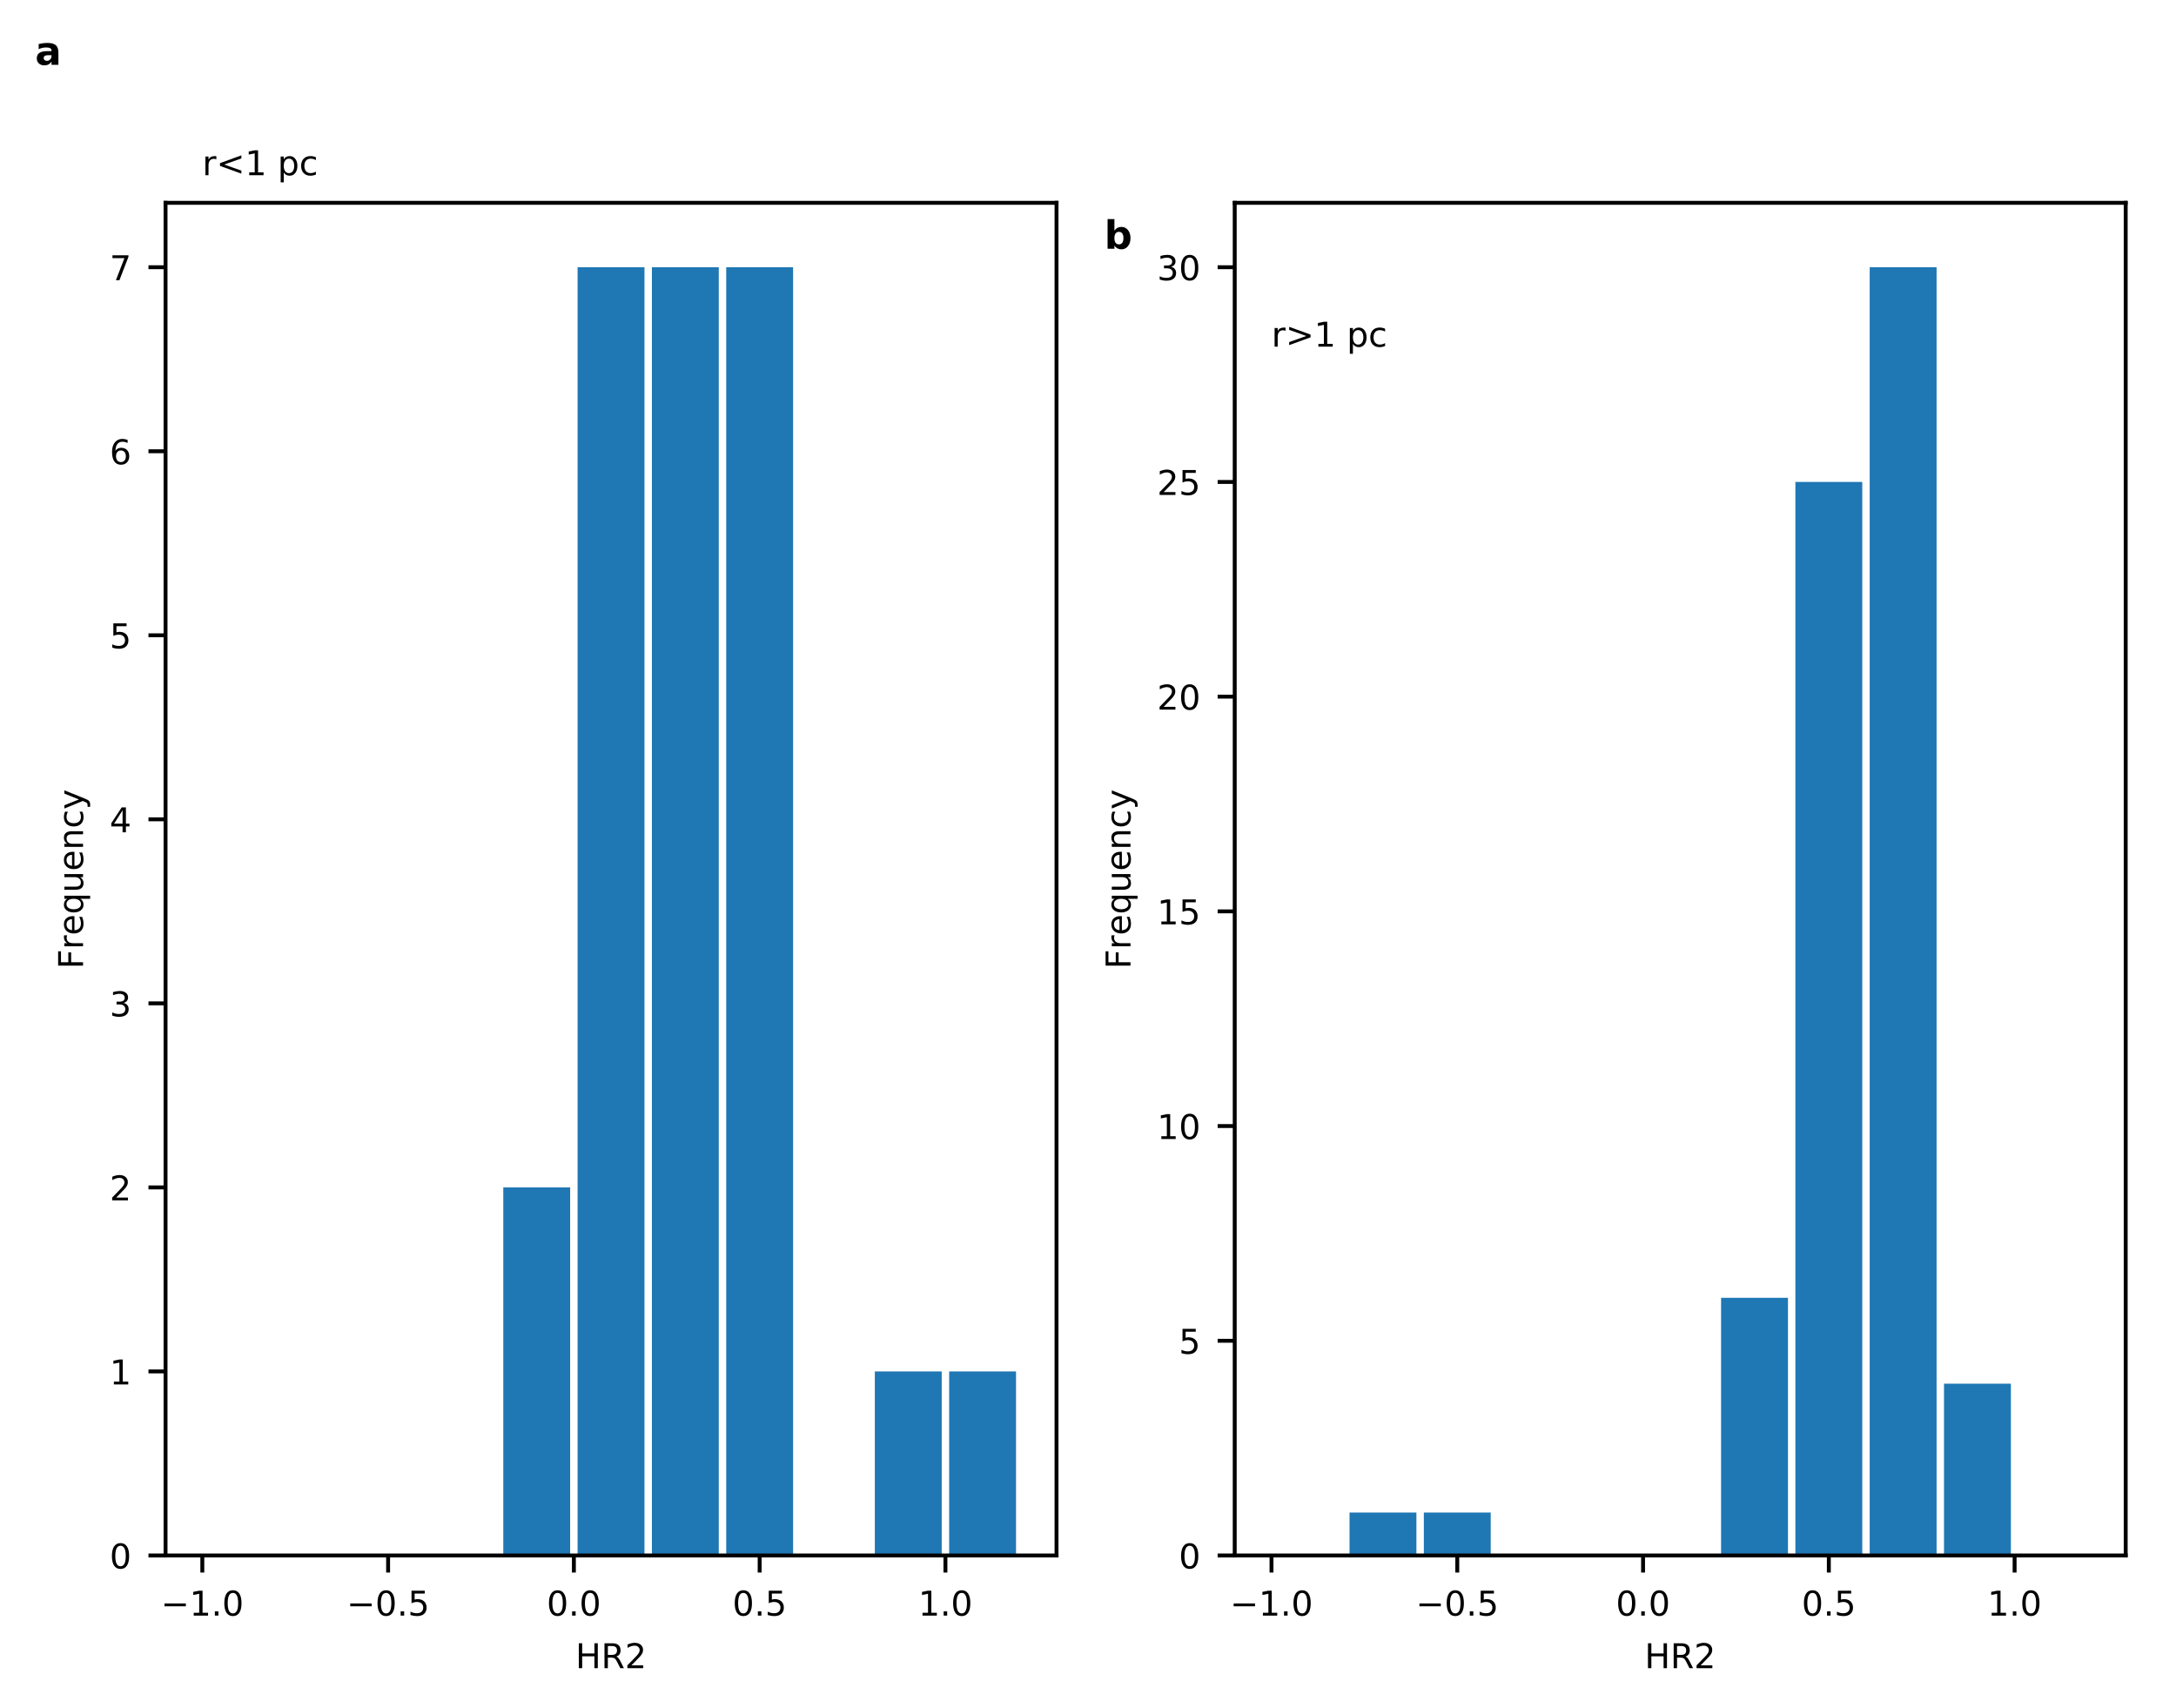
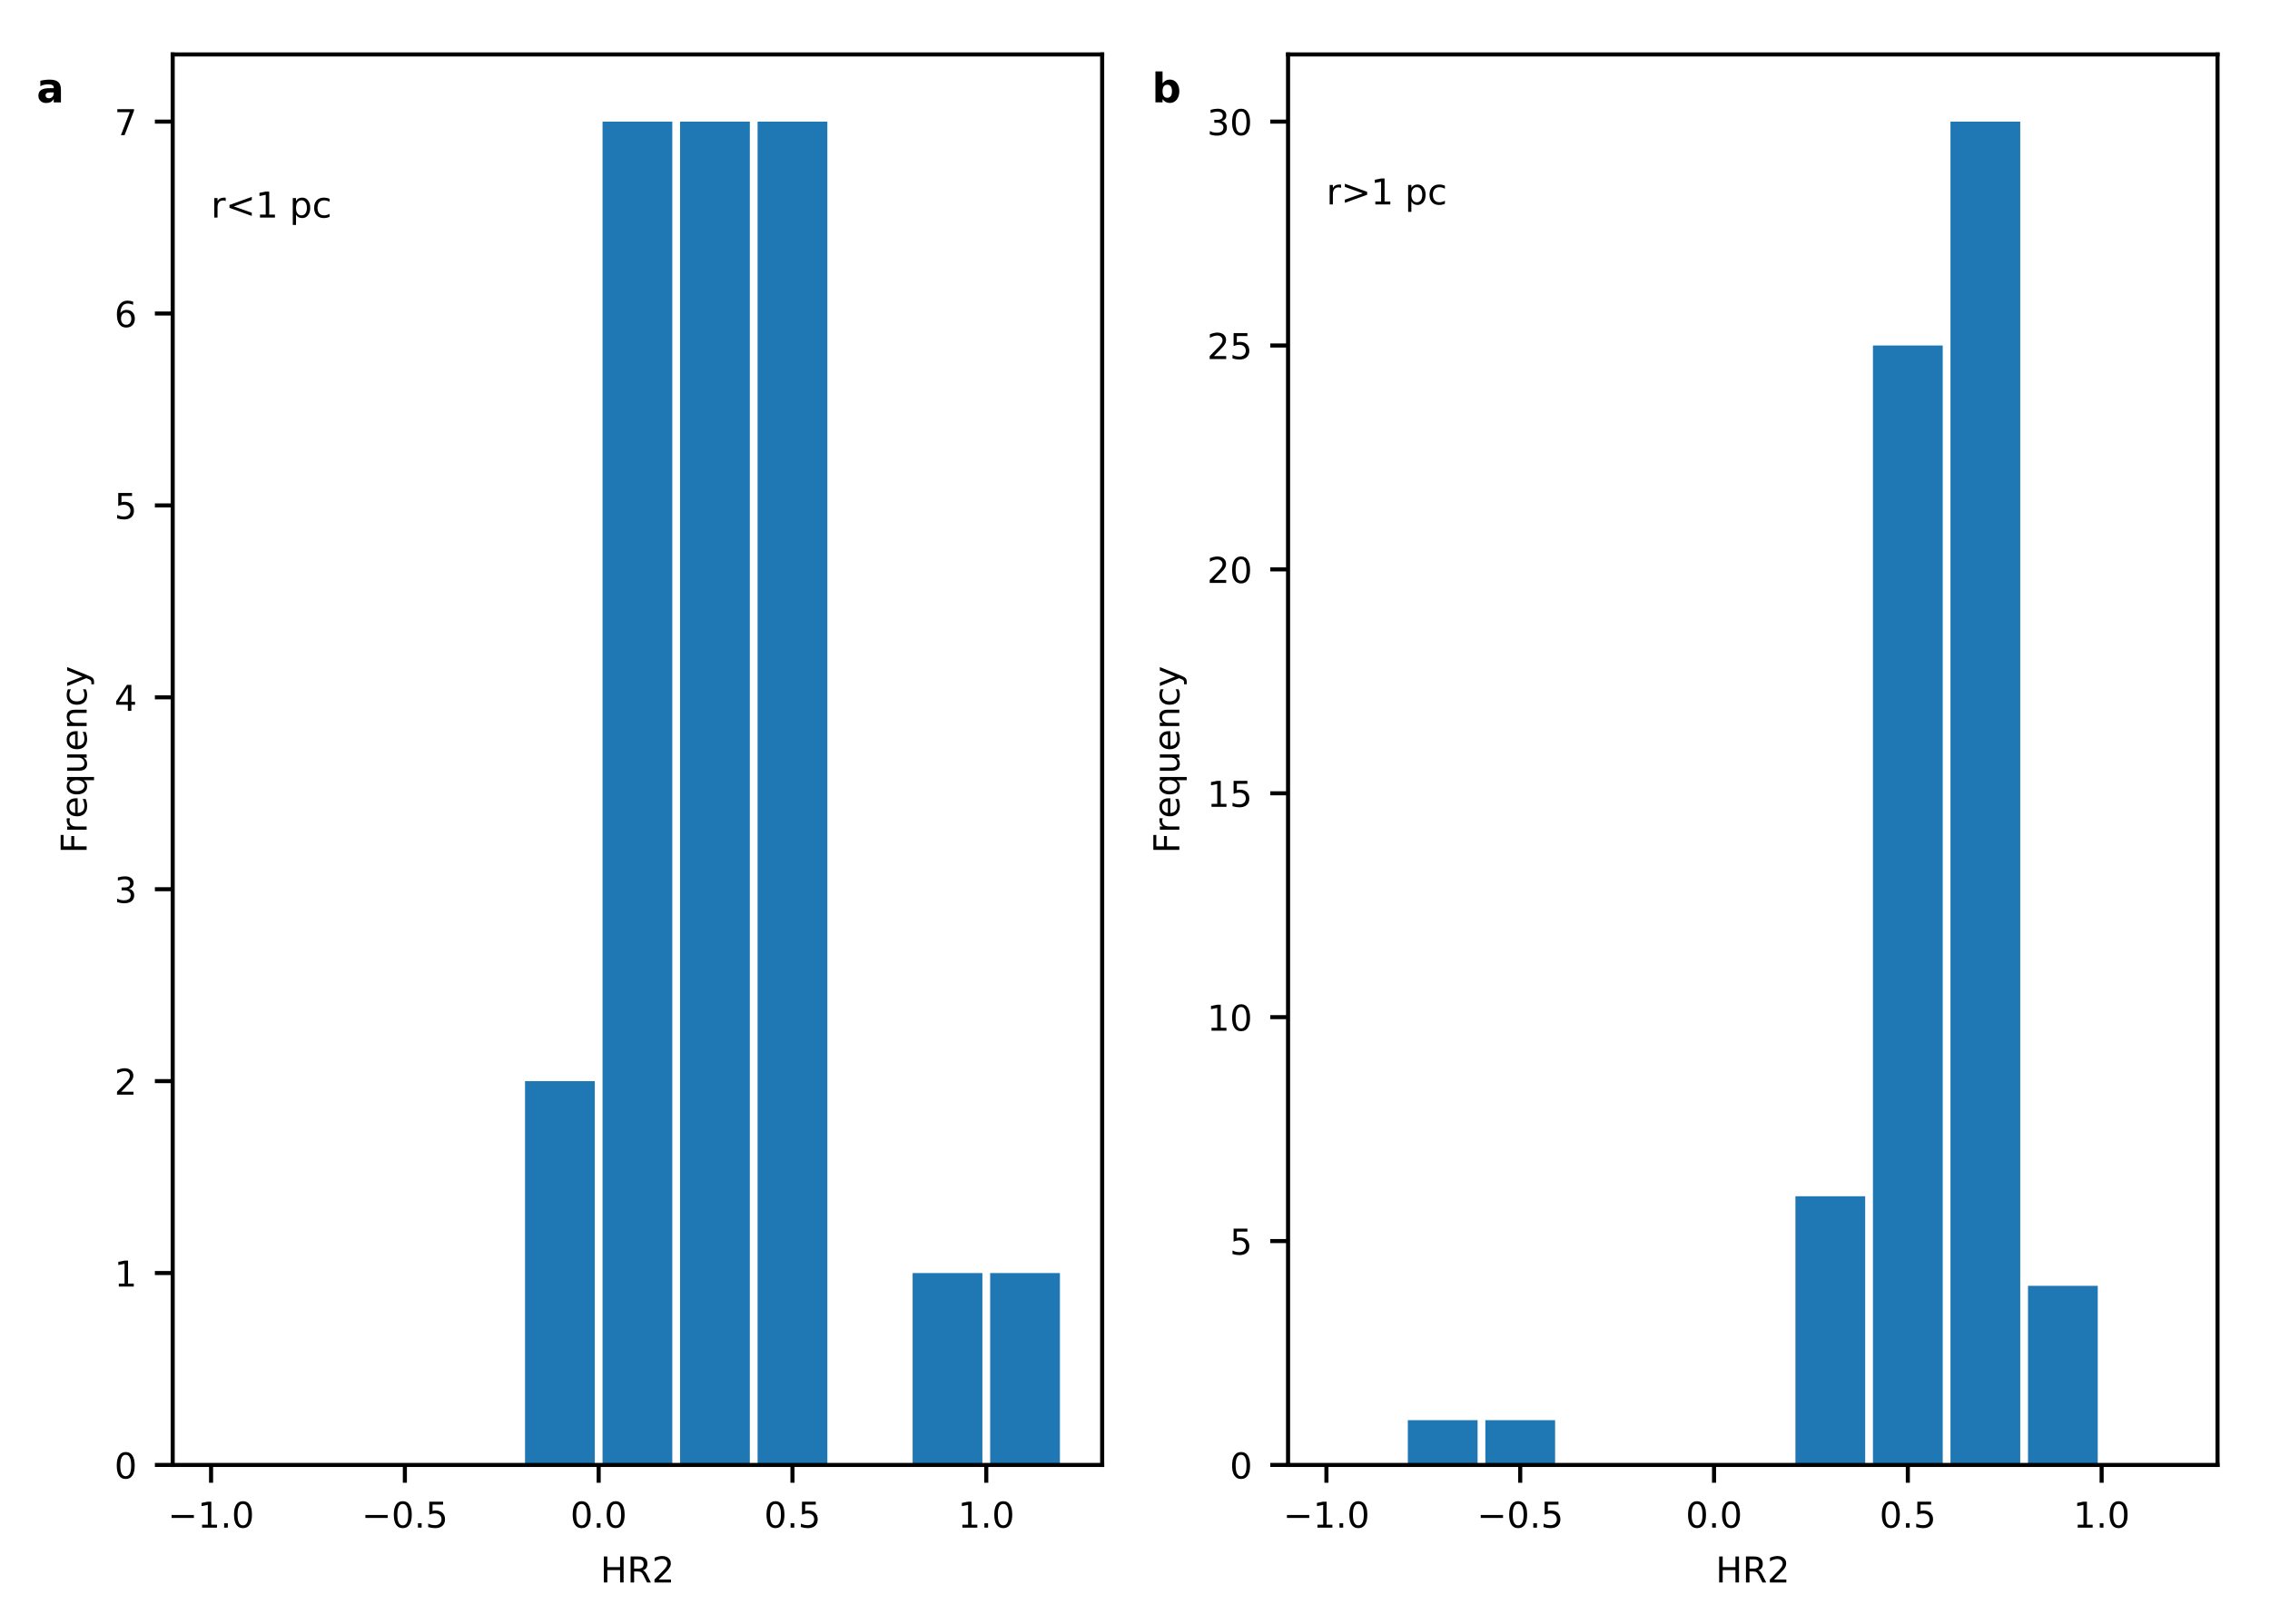
- <svg xmlns="http://www.w3.org/2000/svg" xmlns:xlink="http://www.w3.org/1999/xlink" height="350pt" version="1.1" viewBox="0 0 446 350" width="446pt">
+ <svg xmlns="http://www.w3.org/2000/svg" xmlns:xlink="http://www.w3.org/1999/xlink" height="319pt" version="1.1" viewBox="0 0 446 319" width="446pt">
  <defs>
    <style type="text/css">
*{stroke-linecap:butt;stroke-linejoin:round;}
  </style>
  </defs>
  <g id="figure_1">
    <g id="patch_1">
-       <path d="M 0 350.514  L 446.39 350.514  L 446.39 0  L 0 0  z " style="fill:#ffffff;" />
+       <path d="M 0 319.649  L 446.39 319.649  L 446.39 0  L 0 0  z " style="fill:#ffffff;" />
    </g>
    <g id="axes_1">
      <g id="patch_2">
-         <path d="M 33.93 318.764  L 216.548 318.764  L 216.548 41.564  L 33.93 41.564  z " style="fill:#ffffff;" />
+         <path d="M 33.93 287.9  L 216.548 287.9  L 216.548 10.7  L 33.93 10.7  z " style="fill:#ffffff;" />
      </g>
      <g id="patch_3">
-         <path clip-path="url(#pb92f9de3ab)" d="M 42.231 318.764  L 55.939 318.764  L 55.939 318.764  L 42.231 318.764  z " style="fill:#1f77b4;" />
+         <path clip-path="url(#p6d0f1fc6c1)" d="M 42.231 287.9  L 55.939 287.9  L 55.939 287.9  L 42.231 287.9  z " style="fill:#1f77b4;" />
      </g>
      <g id="patch_4">
-         <path clip-path="url(#pb92f9de3ab)" d="M 57.462 318.764  L 71.17 318.764  L 71.17 318.764  L 57.462 318.764  z " style="fill:#1f77b4;" />
+         <path clip-path="url(#p6d0f1fc6c1)" d="M 57.462 287.9  L 71.17 287.9  L 71.17 287.9  L 57.462 287.9  z " style="fill:#1f77b4;" />
      </g>
      <g id="patch_5">
-         <path clip-path="url(#pb92f9de3ab)" d="M 72.693 318.764  L 86.401 318.764  L 86.401 318.764  L 72.693 318.764  z " style="fill:#1f77b4;" />
+         <path clip-path="url(#p6d0f1fc6c1)" d="M 72.693 287.9  L 86.401 287.9  L 86.401 287.9  L 72.693 287.9  z " style="fill:#1f77b4;" />
      </g>
      <g id="patch_6">
-         <path clip-path="url(#pb92f9de3ab)" d="M 87.924 318.764  L 101.631 318.764  L 101.631 318.764  L 87.924 318.764  z " style="fill:#1f77b4;" />
+         <path clip-path="url(#p6d0f1fc6c1)" d="M 87.924 287.9  L 101.631 287.9  L 101.631 287.9  L 87.924 287.9  z " style="fill:#1f77b4;" />
      </g>
      <g id="patch_7">
-         <path clip-path="url(#pb92f9de3ab)" d="M 103.155 318.764  L 116.862 318.764  L 116.862 243.336  L 103.155 243.336  z " style="fill:#1f77b4;" />
+         <path clip-path="url(#p6d0f1fc6c1)" d="M 103.155 287.9  L 116.862 287.9  L 116.862 212.471  L 103.155 212.471  z " style="fill:#1f77b4;" />
      </g>
      <g id="patch_8">
-         <path clip-path="url(#pb92f9de3ab)" d="M 118.385 318.764  L 132.093 318.764  L 132.093 54.764  L 118.385 54.764  z " style="fill:#1f77b4;" />
+         <path clip-path="url(#p6d0f1fc6c1)" d="M 118.385 287.9  L 132.093 287.9  L 132.093 23.9  L 118.385 23.9  z " style="fill:#1f77b4;" />
      </g>
      <g id="patch_9">
-         <path clip-path="url(#pb92f9de3ab)" d="M 133.616 318.764  L 147.324 318.764  L 147.324 54.764  L 133.616 54.764  z " style="fill:#1f77b4;" />
+         <path clip-path="url(#p6d0f1fc6c1)" d="M 133.616 287.9  L 147.324 287.9  L 147.324 23.9  L 133.616 23.9  z " style="fill:#1f77b4;" />
      </g>
      <g id="patch_10">
-         <path clip-path="url(#pb92f9de3ab)" d="M 148.847 318.764  L 162.555 318.764  L 162.555 54.764  L 148.847 54.764  z " style="fill:#1f77b4;" />
+         <path clip-path="url(#p6d0f1fc6c1)" d="M 148.847 287.9  L 162.555 287.9  L 162.555 23.9  L 148.847 23.9  z " style="fill:#1f77b4;" />
      </g>
      <g id="patch_11">
-         <path clip-path="url(#pb92f9de3ab)" d="M 164.078 318.764  L 177.786 318.764  L 177.786 318.764  L 164.078 318.764  z " style="fill:#1f77b4;" />
+         <path clip-path="url(#p6d0f1fc6c1)" d="M 164.078 287.9  L 177.786 287.9  L 177.786 287.9  L 164.078 287.9  z " style="fill:#1f77b4;" />
      </g>
      <g id="patch_12">
-         <path clip-path="url(#pb92f9de3ab)" d="M 179.309 318.764  L 193.017 318.764  L 193.017 281.05  L 179.309 281.05  z " style="fill:#1f77b4;" />
+         <path clip-path="url(#p6d0f1fc6c1)" d="M 179.309 287.9  L 193.017 287.9  L 193.017 250.186  L 179.309 250.186  z " style="fill:#1f77b4;" />
      </g>
      <g id="patch_13">
-         <path clip-path="url(#pb92f9de3ab)" d="M 194.54 318.764  L 208.248 318.764  L 208.248 281.05  L 194.54 281.05  z " style="fill:#1f77b4;" />
+         <path clip-path="url(#p6d0f1fc6c1)" d="M 194.54 287.9  L 208.248 287.9  L 208.248 250.186  L 194.54 250.186  z " style="fill:#1f77b4;" />
      </g>
      <g id="matplotlib.axis_1">
        <g id="xtick_1">
          <g id="line2d_1">
            <defs>
-               <path d="M 0 0  L 0 3.5  " id="ma95272de6a" style="stroke:#000000;stroke-width:0.8;" />
-             </defs>
-             <g>
-               <use style="stroke:#000000;stroke-width:0.8;" x="41.469" xlink:href="#ma95272de6a" y="318.764" />
+               <path d="M 0 0  L 0 3.5  " id="m80b5b27741" style="stroke:#000000;stroke-width:0.8;" />
+             </defs>
+             <g>
+               <use style="stroke:#000000;stroke-width:0.8;" x="41.469" xlink:href="#m80b5b27741" y="287.9" />
            </g>
          </g>
          <g id="text_1">
            <defs>
              <path d="M 10.594 35.5  L 73.188 35.5  L 73.188 27.203  L 10.594 27.203  z " id="DejaVuSans-2212" />
              <path d="M 12.406 8.297  L 28.516 8.297  L 28.516 63.922  L 10.984 60.406  L 10.984 69.391  L 28.422 72.906  L 38.281 72.906  L 38.281 8.297  L 54.391 8.297  L 54.391 0  L 12.406 0  z " id="DejaVuSans-31" />
              <path d="M 10.688 12.406  L 21 12.406  L 21 0  L 10.688 0  z " id="DejaVuSans-2e" />
              <path d="M 31.781 66.406  Q 24.172 66.406 20.328 58.906  Q 16.5 51.422 16.5 36.375  Q 16.5 21.391 20.328 13.891  Q 24.172 6.391 31.781 6.391  Q 39.453 6.391 43.281 13.891  Q 47.125 21.391 47.125 36.375  Q 47.125 51.422 43.281 58.906  Q 39.453 66.406 31.781 66.406  z M 31.781 74.219  Q 44.047 74.219 50.516 64.516  Q 56.984 54.828 56.984 36.375  Q 56.984 17.969 50.516 8.266  Q 44.047 -1.422 31.781 -1.422  Q 19.531 -1.422 13.062 8.266  Q 6.594 17.969 6.594 36.375  Q 6.594 54.828 13.062 64.516  Q 19.531 74.219 31.781 74.219  z " id="DejaVuSans-30" />
            </defs>
-             <g transform="translate(32.97048 331.0834)scale(0.07 -0.07)">
+             <g transform="translate(32.97048 300.2189)scale(0.07 -0.07)">
              <use xlink:href="#DejaVuSans-2212" />
              <use x="83.789" xlink:href="#DejaVuSans-31" />
              <use x="147.412" xlink:href="#DejaVuSans-2e" />
              <use x="179.199" xlink:href="#DejaVuSans-30" />
            </g>
          </g>
        </g>
        <g id="xtick_2">
          <g id="line2d_2">
            <g>
-               <use style="stroke:#000000;stroke-width:0.8;" x="79.547" xlink:href="#ma95272de6a" y="318.764" />
+               <use style="stroke:#000000;stroke-width:0.8;" x="79.547" xlink:href="#m80b5b27741" y="287.9" />
            </g>
          </g>
          <g id="text_2">
            <defs>
              <path d="M 10.797 72.906  L 49.516 72.906  L 49.516 64.594  L 19.828 64.594  L 19.828 46.734  Q 21.969 47.469 24.109 47.828  Q 26.266 48.188 28.422 48.188  Q 40.625 48.188 47.75 41.5  Q 54.891 34.812 54.891 23.391  Q 54.891 11.625 47.562 5.094  Q 40.234 -1.422 26.906 -1.422  Q 22.312 -1.422 17.547 -0.641  Q 12.797 0.141 7.719 1.703  L 7.719 11.625  Q 12.109 9.234 16.797 8.062  Q 21.484 6.891 26.703 6.891  Q 35.156 6.891 40.078 11.328  Q 45.016 15.766 45.016 23.391  Q 45.016 31 40.078 35.438  Q 35.156 39.891 26.703 39.891  Q 22.75 39.891 18.812 39.016  Q 14.891 38.141 10.797 36.281  z " id="DejaVuSans-35" />
            </defs>
-             <g transform="translate(71.04767 331.0834)scale(0.07 -0.07)">
+             <g transform="translate(71.04767 300.2189)scale(0.07 -0.07)">
              <use xlink:href="#DejaVuSans-2212" />
              <use x="83.789" xlink:href="#DejaVuSans-30" />
              <use x="147.412" xlink:href="#DejaVuSans-2e" />
              <use x="179.199" xlink:href="#DejaVuSans-35" />
            </g>
          </g>
        </g>
        <g id="xtick_3">
          <g id="line2d_3">
            <g>
-               <use style="stroke:#000000;stroke-width:0.8;" x="117.624" xlink:href="#ma95272de6a" y="318.764" />
+               <use style="stroke:#000000;stroke-width:0.8;" x="117.624" xlink:href="#m80b5b27741" y="287.9" />
            </g>
          </g>
          <g id="text_3">
-             <g transform="translate(112.0577 331.0834)scale(0.07 -0.07)">
+             <g transform="translate(112.0577 300.2189)scale(0.07 -0.07)">
              <use xlink:href="#DejaVuSans-30" />
              <use x="63.623" xlink:href="#DejaVuSans-2e" />
              <use x="95.41" xlink:href="#DejaVuSans-30" />
            </g>
          </g>
        </g>
        <g id="xtick_4">
          <g id="line2d_4">
            <g>
-               <use style="stroke:#000000;stroke-width:0.8;" x="155.701" xlink:href="#ma95272de6a" y="318.764" />
+               <use style="stroke:#000000;stroke-width:0.8;" x="155.701" xlink:href="#m80b5b27741" y="287.9" />
            </g>
          </g>
          <g id="text_4">
-             <g transform="translate(150.1349 331.0834)scale(0.07 -0.07)">
+             <g transform="translate(150.1349 300.2189)scale(0.07 -0.07)">
              <use xlink:href="#DejaVuSans-30" />
              <use x="63.623" xlink:href="#DejaVuSans-2e" />
              <use x="95.41" xlink:href="#DejaVuSans-35" />
            </g>
          </g>
        </g>
        <g id="xtick_5">
          <g id="line2d_5">
            <g>
-               <use style="stroke:#000000;stroke-width:0.8;" x="193.778" xlink:href="#ma95272de6a" y="318.764" />
+               <use style="stroke:#000000;stroke-width:0.8;" x="193.778" xlink:href="#m80b5b27741" y="287.9" />
            </g>
          </g>
          <g id="text_5">
-             <g transform="translate(188.2121 331.0834)scale(0.07 -0.07)">
+             <g transform="translate(188.2121 300.2189)scale(0.07 -0.07)">
              <use xlink:href="#DejaVuSans-31" />
              <use x="63.623" xlink:href="#DejaVuSans-2e" />
              <use x="95.41" xlink:href="#DejaVuSans-30" />
            </g>
          </g>
        </g>
        <g id="text_6">
          <defs>
            <path d="M 9.812 72.906  L 19.672 72.906  L 19.672 43.016  L 55.516 43.016  L 55.516 72.906  L 65.375 72.906  L 65.375 0  L 55.516 0  L 55.516 34.719  L 19.672 34.719  L 19.672 0  L 9.812 0  z " id="DejaVuSans-48" />
            <path d="M 44.391 34.188  Q 47.562 33.109 50.562 29.594  Q 53.562 26.078 56.594 19.922  L 66.609 0  L 56 0  L 46.688 18.703  Q 43.062 26.031 39.672 28.422  Q 36.281 30.812 30.422 30.812  L 19.672 30.812  L 19.672 0  L 9.812 0  L 9.812 72.906  L 32.078 72.906  Q 44.578 72.906 50.734 67.672  Q 56.891 62.453 56.891 51.906  Q 56.891 45.016 53.688 40.469  Q 50.484 35.938 44.391 34.188  z M 19.672 64.797  L 19.672 38.922  L 32.078 38.922  Q 39.203 38.922 42.844 42.219  Q 46.484 45.516 46.484 51.906  Q 46.484 58.297 42.844 61.547  Q 39.203 64.797 32.078 64.797  z " id="DejaVuSans-52" />
            <path d="M 19.188 8.297  L 53.609 8.297  L 53.609 0  L 7.328 0  L 7.328 8.297  Q 12.938 14.109 22.625 23.891  Q 32.328 33.688 34.812 36.531  Q 39.547 41.844 41.422 45.531  Q 43.312 49.219 43.312 52.781  Q 43.312 58.594 39.234 62.25  Q 35.156 65.922 28.609 65.922  Q 23.969 65.922 18.812 64.312  Q 13.672 62.703 7.812 59.422  L 7.812 69.391  Q 13.766 71.781 18.938 73  Q 24.125 74.219 28.422 74.219  Q 39.75 74.219 46.484 68.547  Q 53.219 62.891 53.219 53.422  Q 53.219 48.922 51.531 44.891  Q 49.859 40.875 45.406 35.406  Q 44.188 33.984 37.641 27.219  Q 31.109 20.453 19.188 8.297  z " id="DejaVuSans-32" />
          </defs>
-           <g transform="translate(117.9483 341.8581)scale(0.07 -0.07)">
+           <g transform="translate(117.9483 310.9936)scale(0.07 -0.07)">
            <use xlink:href="#DejaVuSans-48" />
            <use x="75.195" xlink:href="#DejaVuSans-52" />
            <use x="144.678" xlink:href="#DejaVuSans-32" />
          </g>
        </g>
      </g>
      <g id="matplotlib.axis_2">
        <g id="ytick_1">
          <g id="line2d_6">
            <defs>
-               <path d="M 0 0  L -3.5 0  " id="m5995212779" style="stroke:#000000;stroke-width:0.8;" />
-             </defs>
-             <g>
-               <use style="stroke:#000000;stroke-width:0.8;" x="33.93" xlink:href="#m5995212779" y="318.764" />
+               <path d="M 0 0  L -3.5 0  " id="m84ebfdfe96" style="stroke:#000000;stroke-width:0.8;" />
+             </defs>
+             <g>
+               <use style="stroke:#000000;stroke-width:0.8;" x="33.93" xlink:href="#m84ebfdfe96" y="287.9" />
            </g>
          </g>
          <g id="text_7">
-             <g transform="translate(22.47643 321.4239)scale(0.07 -0.07)">
+             <g transform="translate(22.47643 290.5595)scale(0.07 -0.07)">
              <use xlink:href="#DejaVuSans-30" />
            </g>
          </g>
        </g>
        <g id="ytick_2">
          <g id="line2d_7">
            <g>
-               <use style="stroke:#000000;stroke-width:0.8;" x="33.93" xlink:href="#m5995212779" y="281.05" />
+               <use style="stroke:#000000;stroke-width:0.8;" x="33.93" xlink:href="#m84ebfdfe96" y="250.186" />
            </g>
          </g>
          <g id="text_8">
-             <g transform="translate(22.47643 283.7096)scale(0.07 -0.07)">
+             <g transform="translate(22.47643 252.8452)scale(0.07 -0.07)">
              <use xlink:href="#DejaVuSans-31" />
            </g>
          </g>
        </g>
        <g id="ytick_3">
          <g id="line2d_8">
            <g>
-               <use style="stroke:#000000;stroke-width:0.8;" x="33.93" xlink:href="#m5995212779" y="243.336" />
+               <use style="stroke:#000000;stroke-width:0.8;" x="33.93" xlink:href="#m84ebfdfe96" y="212.471" />
            </g>
          </g>
          <g id="text_9">
-             <g transform="translate(22.47643 245.9953)scale(0.07 -0.07)">
+             <g transform="translate(22.47643 215.1309)scale(0.07 -0.07)">
              <use xlink:href="#DejaVuSans-32" />
            </g>
          </g>
        </g>
        <g id="ytick_4">
          <g id="line2d_9">
            <g>
-               <use style="stroke:#000000;stroke-width:0.8;" x="33.93" xlink:href="#m5995212779" y="205.622" />
+               <use style="stroke:#000000;stroke-width:0.8;" x="33.93" xlink:href="#m84ebfdfe96" y="174.757" />
            </g>
          </g>
          <g id="text_10">
            <defs>
              <path d="M 40.578 39.312  Q 47.656 37.797 51.625 33  Q 55.609 28.219 55.609 21.188  Q 55.609 10.406 48.188 4.484  Q 40.766 -1.422 27.094 -1.422  Q 22.516 -1.422 17.656 -0.516  Q 12.797 0.391 7.625 2.203  L 7.625 11.719  Q 11.719 9.328 16.594 8.109  Q 21.484 6.891 26.812 6.891  Q 36.078 6.891 40.938 10.547  Q 45.797 14.203 45.797 21.188  Q 45.797 27.641 41.281 31.266  Q 36.766 34.906 28.719 34.906  L 20.219 34.906  L 20.219 43.016  L 29.109 43.016  Q 36.375 43.016 40.234 45.922  Q 44.094 48.828 44.094 54.297  Q 44.094 59.906 40.109 62.906  Q 36.141 65.922 28.719 65.922  Q 24.656 65.922 20.016 65.031  Q 15.375 64.156 9.812 62.312  L 9.812 71.094  Q 15.438 72.656 20.344 73.438  Q 25.25 74.219 29.594 74.219  Q 40.828 74.219 47.359 69.109  Q 53.906 64.016 53.906 55.328  Q 53.906 49.266 50.438 45.094  Q 46.969 40.922 40.578 39.312  z " id="DejaVuSans-33" />
            </defs>
-             <g transform="translate(22.47643 208.2811)scale(0.07 -0.07)">
+             <g transform="translate(22.47643 177.4166)scale(0.07 -0.07)">
              <use xlink:href="#DejaVuSans-33" />
            </g>
          </g>
        </g>
        <g id="ytick_5">
          <g id="line2d_10">
            <g>
-               <use style="stroke:#000000;stroke-width:0.8;" x="33.93" xlink:href="#m5995212779" y="167.907" />
+               <use style="stroke:#000000;stroke-width:0.8;" x="33.93" xlink:href="#m84ebfdfe96" y="137.043" />
            </g>
          </g>
          <g id="text_11">
            <defs>
              <path d="M 37.797 64.312  L 12.891 25.391  L 37.797 25.391  z M 35.203 72.906  L 47.609 72.906  L 47.609 25.391  L 58.016 25.391  L 58.016 17.188  L 47.609 17.188  L 47.609 0  L 37.797 0  L 37.797 17.188  L 4.891 17.188  L 4.891 26.703  z " id="DejaVuSans-34" />
            </defs>
-             <g transform="translate(22.47643 170.5668)scale(0.07 -0.07)">
+             <g transform="translate(22.47643 139.7023)scale(0.07 -0.07)">
              <use xlink:href="#DejaVuSans-34" />
            </g>
          </g>
        </g>
        <g id="ytick_6">
          <g id="line2d_11">
            <g>
-               <use style="stroke:#000000;stroke-width:0.8;" x="33.93" xlink:href="#m5995212779" y="130.193" />
+               <use style="stroke:#000000;stroke-width:0.8;" x="33.93" xlink:href="#m84ebfdfe96" y="99.329" />
            </g>
          </g>
          <g id="text_12">
-             <g transform="translate(22.47643 132.8525)scale(0.07 -0.07)">
+             <g transform="translate(22.47643 101.988)scale(0.07 -0.07)">
              <use xlink:href="#DejaVuSans-35" />
            </g>
          </g>
        </g>
        <g id="ytick_7">
          <g id="line2d_12">
            <g>
-               <use style="stroke:#000000;stroke-width:0.8;" x="33.93" xlink:href="#m5995212779" y="92.479" />
+               <use style="stroke:#000000;stroke-width:0.8;" x="33.93" xlink:href="#m84ebfdfe96" y="61.614" />
            </g>
          </g>
          <g id="text_13">
            <defs>
              <path d="M 33.016 40.375  Q 26.375 40.375 22.484 35.828  Q 18.609 31.297 18.609 23.391  Q 18.609 15.531 22.484 10.953  Q 26.375 6.391 33.016 6.391  Q 39.656 6.391 43.531 10.953  Q 47.406 15.531 47.406 23.391  Q 47.406 31.297 43.531 35.828  Q 39.656 40.375 33.016 40.375  z M 52.594 71.297  L 52.594 62.312  Q 48.875 64.062 45.094 64.984  Q 41.312 65.922 37.594 65.922  Q 27.828 65.922 22.672 59.328  Q 17.531 52.734 16.797 39.406  Q 19.672 43.656 24.016 45.922  Q 28.375 48.188 33.594 48.188  Q 44.578 48.188 50.953 41.516  Q 57.328 34.859 57.328 23.391  Q 57.328 12.156 50.688 5.359  Q 44.047 -1.422 33.016 -1.422  Q 20.359 -1.422 13.672 8.266  Q 6.984 17.969 6.984 36.375  Q 6.984 53.656 15.188 63.938  Q 23.391 74.219 37.203 74.219  Q 40.922 74.219 44.703 73.484  Q 48.484 72.75 52.594 71.297  z " id="DejaVuSans-36" />
            </defs>
-             <g transform="translate(22.47643 95.1382)scale(0.07 -0.07)">
+             <g transform="translate(22.47643 64.27374)scale(0.07 -0.07)">
              <use xlink:href="#DejaVuSans-36" />
            </g>
          </g>
        </g>
        <g id="ytick_8">
          <g id="line2d_13">
            <g>
-               <use style="stroke:#000000;stroke-width:0.8;" x="33.93" xlink:href="#m5995212779" y="54.764" />
+               <use style="stroke:#000000;stroke-width:0.8;" x="33.93" xlink:href="#m84ebfdfe96" y="23.9" />
            </g>
          </g>
          <g id="text_14">
            <defs>
              <path d="M 8.203 72.906  L 55.078 72.906  L 55.078 68.703  L 28.609 0  L 18.312 0  L 43.219 64.594  L 8.203 64.594  z " id="DejaVuSans-37" />
            </defs>
-             <g transform="translate(22.47643 57.42392)scale(0.07 -0.07)">
+             <g transform="translate(22.47643 26.55945)scale(0.07 -0.07)">
              <use xlink:href="#DejaVuSans-37" />
            </g>
          </g>
        </g>
        <g id="text_15">
          <defs>
            <path d="M 9.812 72.906  L 51.703 72.906  L 51.703 64.594  L 19.672 64.594  L 19.672 43.109  L 48.578 43.109  L 48.578 34.812  L 19.672 34.812  L 19.672 0  L 9.812 0  z " id="DejaVuSans-46" />
            <path d="M 41.109 46.297  Q 39.594 47.172 37.812 47.578  Q 36.031 48 33.891 48  Q 26.266 48 22.188 43.047  Q 18.109 38.094 18.109 28.812  L 18.109 0  L 9.078 0  L 9.078 54.688  L 18.109 54.688  L 18.109 46.188  Q 20.953 51.172 25.484 53.578  Q 30.031 56 36.531 56  Q 37.453 56 38.578 55.875  Q 39.703 55.766 41.062 55.516  z " id="DejaVuSans-72" />
            <path d="M 56.203 29.594  L 56.203 25.203  L 14.891 25.203  Q 15.484 15.922 20.484 11.062  Q 25.484 6.203 34.422 6.203  Q 39.594 6.203 44.453 7.469  Q 49.312 8.734 54.109 11.281  L 54.109 2.781  Q 49.266 0.734 44.188 -0.344  Q 39.109 -1.422 33.891 -1.422  Q 20.797 -1.422 13.156 6.188  Q 5.516 13.812 5.516 26.812  Q 5.516 40.234 12.766 48.109  Q 20.016 56 32.328 56  Q 43.359 56 49.781 48.891  Q 56.203 41.797 56.203 29.594  z M 47.219 32.234  Q 47.125 39.594 43.094 43.984  Q 39.062 48.391 32.422 48.391  Q 24.906 48.391 20.391 44.141  Q 15.875 39.891 15.188 32.172  z " id="DejaVuSans-65" />
            <path d="M 14.797 27.297  Q 14.797 17.391 18.875 11.75  Q 22.953 6.109 30.078 6.109  Q 37.203 6.109 41.297 11.75  Q 45.406 17.391 45.406 27.297  Q 45.406 37.203 41.297 42.844  Q 37.203 48.484 30.078 48.484  Q 22.953 48.484 18.875 42.844  Q 14.797 37.203 14.797 27.297  z M 45.406 8.203  Q 42.578 3.328 38.25 0.953  Q 33.938 -1.422 27.875 -1.422  Q 17.969 -1.422 11.734 6.484  Q 5.516 14.406 5.516 27.297  Q 5.516 40.188 11.734 48.094  Q 17.969 56 27.875 56  Q 33.938 56 38.25 53.625  Q 42.578 51.266 45.406 46.391  L 45.406 54.688  L 54.391 54.688  L 54.391 -20.797  L 45.406 -20.797  z " id="DejaVuSans-71" />
            <path d="M 8.5 21.578  L 8.5 54.688  L 17.484 54.688  L 17.484 21.922  Q 17.484 14.156 20.5 10.266  Q 23.531 6.391 29.594 6.391  Q 36.859 6.391 41.078 11.031  Q 45.312 15.672 45.312 23.688  L 45.312 54.688  L 54.297 54.688  L 54.297 0  L 45.312 0  L 45.312 8.406  Q 42.047 3.422 37.719 1  Q 33.406 -1.422 27.688 -1.422  Q 18.266 -1.422 13.375 4.438  Q 8.5 10.297 8.5 21.578  z M 31.109 56  z " id="DejaVuSans-75" />
            <path d="M 54.891 33.016  L 54.891 0  L 45.906 0  L 45.906 32.719  Q 45.906 40.484 42.875 44.328  Q 39.844 48.188 33.797 48.188  Q 26.516 48.188 22.312 43.547  Q 18.109 38.922 18.109 30.906  L 18.109 0  L 9.078 0  L 9.078 54.688  L 18.109 54.688  L 18.109 46.188  Q 21.344 51.125 25.703 53.562  Q 30.078 56 35.797 56  Q 45.219 56 50.047 50.172  Q 54.891 44.344 54.891 33.016  z " id="DejaVuSans-6e" />
            <path d="M 48.781 52.594  L 48.781 44.188  Q 44.969 46.297 41.141 47.344  Q 37.312 48.391 33.406 48.391  Q 24.656 48.391 19.812 42.844  Q 14.984 37.312 14.984 27.297  Q 14.984 17.281 19.812 11.734  Q 24.656 6.203 33.406 6.203  Q 37.312 6.203 41.141 7.25  Q 44.969 8.297 48.781 10.406  L 48.781 2.094  Q 45.016 0.344 40.984 -0.531  Q 36.969 -1.422 32.422 -1.422  Q 20.062 -1.422 12.781 6.344  Q 5.516 14.109 5.516 27.297  Q 5.516 40.672 12.859 48.328  Q 20.219 56 33.016 56  Q 37.156 56 41.109 55.141  Q 45.062 54.297 48.781 52.594  z " id="DejaVuSans-63" />
            <path d="M 32.172 -5.078  Q 28.375 -14.844 24.75 -17.812  Q 21.141 -20.797 15.094 -20.797  L 7.906 -20.797  L 7.906 -13.281  L 13.188 -13.281  Q 16.891 -13.281 18.938 -11.516  Q 21 -9.766 23.484 -3.219  L 25.094 0.875  L 2.984 54.688  L 12.5 54.688  L 29.594 11.922  L 46.688 54.688  L 56.203 54.688  z " id="DejaVuSans-79" />
          </defs>
-           <g transform="translate(17.02065 198.5728)rotate(-90)scale(0.07 -0.07)">
+           <g transform="translate(17.02065 167.7084)rotate(-90)scale(0.07 -0.07)">
            <use xlink:href="#DejaVuSans-46" />
            <use x="57.41" xlink:href="#DejaVuSans-72" />
            <use x="98.492" xlink:href="#DejaVuSans-65" />
            <use x="160.016" xlink:href="#DejaVuSans-71" />
            <use x="223.492" xlink:href="#DejaVuSans-75" />
            <use x="286.871" xlink:href="#DejaVuSans-65" />
            <use x="348.395" xlink:href="#DejaVuSans-6e" />
            <use x="411.773" xlink:href="#DejaVuSans-63" />
            <use x="466.754" xlink:href="#DejaVuSans-79" />
          </g>
        </g>
      </g>
      <g id="patch_14">
-         <path d="M 33.93 318.764  L 33.93 41.564  " style="fill:none;stroke:#000000;stroke-linecap:square;stroke-linejoin:miter;stroke-width:0.8;" />
+         <path d="M 33.93 287.9  L 33.93 10.7  " style="fill:none;stroke:#000000;stroke-linecap:square;stroke-linejoin:miter;stroke-width:0.8;" />
      </g>
      <g id="patch_15">
-         <path d="M 216.548 318.764  L 216.548 41.564  " style="fill:none;stroke:#000000;stroke-linecap:square;stroke-linejoin:miter;stroke-width:0.8;" />
+         <path d="M 216.548 287.9  L 216.548 10.7  " style="fill:none;stroke:#000000;stroke-linecap:square;stroke-linejoin:miter;stroke-width:0.8;" />
      </g>
      <g id="patch_16">
-         <path d="M 33.93 318.764  L 216.548 318.764  " style="fill:none;stroke:#000000;stroke-linecap:square;stroke-linejoin:miter;stroke-width:0.8;" />
+         <path d="M 33.93 287.9  L 216.548 287.9  " style="fill:none;stroke:#000000;stroke-linecap:square;stroke-linejoin:miter;stroke-width:0.8;" />
      </g>
      <g id="patch_17">
-         <path d="M 33.93 41.564  L 216.548 41.564  " style="fill:none;stroke:#000000;stroke-linecap:square;stroke-linejoin:miter;stroke-width:0.8;" />
+         <path d="M 33.93 10.7  L 216.548 10.7  " style="fill:none;stroke:#000000;stroke-linecap:square;stroke-linejoin:miter;stroke-width:0.8;" />
      </g>
      <g id="text_16">
        <defs>
          <path d="M 73.188 49.219  L 22.797 31.297  L 73.188 13.484  L 73.188 4.594  L 10.594 27.297  L 10.594 35.406  L 73.188 58.109  z " id="DejaVuSans-3c" />
          <path id="DejaVuSans-20" />
          <path d="M 18.109 8.203  L 18.109 -20.797  L 9.078 -20.797  L 9.078 54.688  L 18.109 54.688  L 18.109 46.391  Q 20.953 51.266 25.266 53.625  Q 29.594 56 35.594 56  Q 45.562 56 51.781 48.094  Q 58.016 40.188 58.016 27.297  Q 58.016 14.406 51.781 6.484  Q 45.562 -1.422 35.594 -1.422  Q 29.594 -1.422 25.266 0.953  Q 20.953 3.328 18.109 8.203  z M 48.688 27.297  Q 48.688 37.203 44.609 42.844  Q 40.531 48.484 33.406 48.484  Q 26.266 48.484 22.188 42.844  Q 18.109 37.203 18.109 27.297  Q 18.109 17.391 22.188 11.75  Q 26.266 6.109 33.406 6.109  Q 40.531 6.109 44.609 11.75  Q 48.688 17.391 48.688 27.297  z " id="DejaVuSans-70" />
        </defs>
-         <g transform="translate(41.46947 35.90732)scale(0.07 -0.07)">
+         <g transform="translate(41.46947 42.75714)scale(0.07 -0.07)">
          <use xlink:href="#DejaVuSans-72" />
          <use x="41.113" xlink:href="#DejaVuSans-3c" />
          <use x="124.902" xlink:href="#DejaVuSans-31" />
          <use x="188.525" xlink:href="#DejaVuSans-20" />
          <use x="220.312" xlink:href="#DejaVuSans-70" />
          <use x="283.789" xlink:href="#DejaVuSans-63" />
        </g>
      </g>
      <g id="text_17">
        <defs>
          <path d="M 32.906 24.609  Q 27.438 24.609 24.672 22.75  Q 21.922 20.906 21.922 17.281  Q 21.922 13.969 24.141 12.078  Q 26.375 10.203 30.328 10.203  Q 35.25 10.203 38.625 13.734  Q 42 17.281 42 22.609  L 42 24.609  z M 59.625 31.203  L 59.625 0  L 42 0  L 42 8.109  Q 38.484 3.125 34.078 0.844  Q 29.688 -1.422 23.391 -1.422  Q 14.891 -1.422 9.594 3.531  Q 4.297 8.5 4.297 16.406  Q 4.297 26.031 10.906 30.516  Q 17.531 35.016 31.688 35.016  L 42 35.016  L 42 36.375  Q 42 40.531 38.719 42.453  Q 35.453 44.391 28.516 44.391  Q 22.906 44.391 18.062 43.266  Q 13.234 42.141 9.078 39.891  L 9.078 53.219  Q 14.703 54.594 20.359 55.297  Q 26.031 56 31.688 56  Q 46.484 56 53.047 50.172  Q 59.625 44.344 59.625 31.203  z " id="DejaVuSans-Bold-61" />
        </defs>
-         <g transform="translate(7.2 13.27875)scale(0.08 -0.08)">
+         <g transform="translate(7.2 20.12857)scale(0.08 -0.08)">
          <use xlink:href="#DejaVuSans-Bold-61" />
        </g>
      </g>
    </g>
    <g id="axes_2">
      <g id="patch_18">
-         <path d="M 253.072 318.764  L 435.69 318.764  L 435.69 41.564  L 253.072 41.564  z " style="fill:#ffffff;" />
+         <path d="M 253.072 287.9  L 435.69 287.9  L 435.69 10.7  L 253.072 10.7  z " style="fill:#ffffff;" />
      </g>
      <g id="patch_19">
-         <path clip-path="url(#p718076a454)" d="M 261.373 318.764  L 275.081 318.764  L 275.081 318.764  L 261.373 318.764  z " style="fill:#1f77b4;" />
+         <path clip-path="url(#p360fc560d5)" d="M 261.373 287.9  L 275.081 287.9  L 275.081 287.9  L 261.373 287.9  z " style="fill:#1f77b4;" />
      </g>
      <g id="patch_20">
-         <path clip-path="url(#p718076a454)" d="M 276.604 318.764  L 290.311 318.764  L 290.311 309.964  L 276.604 309.964  z " style="fill:#1f77b4;" />
+         <path clip-path="url(#p360fc560d5)" d="M 276.604 287.9  L 290.311 287.9  L 290.311 279.1  L 276.604 279.1  z " style="fill:#1f77b4;" />
      </g>
      <g id="patch_21">
-         <path clip-path="url(#p718076a454)" d="M 291.835 318.764  L 305.542 318.764  L 305.542 309.964  L 291.835 309.964  z " style="fill:#1f77b4;" />
+         <path clip-path="url(#p360fc560d5)" d="M 291.835 287.9  L 305.542 287.9  L 305.542 279.1  L 291.835 279.1  z " style="fill:#1f77b4;" />
      </g>
      <g id="patch_22">
-         <path clip-path="url(#p718076a454)" d="M 307.065 318.764  L 320.773 318.764  L 320.773 318.764  L 307.065 318.764  z " style="fill:#1f77b4;" />
+         <path clip-path="url(#p360fc560d5)" d="M 307.065 287.9  L 320.773 287.9  L 320.773 287.9  L 307.065 287.9  z " style="fill:#1f77b4;" />
      </g>
      <g id="patch_23">
-         <path clip-path="url(#p718076a454)" d="M 322.296 318.764  L 336.004 318.764  L 336.004 318.764  L 322.296 318.764  z " style="fill:#1f77b4;" />
+         <path clip-path="url(#p360fc560d5)" d="M 322.296 287.9  L 336.004 287.9  L 336.004 287.9  L 322.296 287.9  z " style="fill:#1f77b4;" />
      </g>
      <g id="patch_24">
-         <path clip-path="url(#p718076a454)" d="M 337.527 318.764  L 351.235 318.764  L 351.235 318.764  L 337.527 318.764  z " style="fill:#1f77b4;" />
+         <path clip-path="url(#p360fc560d5)" d="M 337.527 287.9  L 351.235 287.9  L 351.235 287.9  L 337.527 287.9  z " style="fill:#1f77b4;" />
      </g>
      <g id="patch_25">
-         <path clip-path="url(#p718076a454)" d="M 352.758 318.764  L 366.466 318.764  L 366.466 265.964  L 352.758 265.964  z " style="fill:#1f77b4;" />
+         <path clip-path="url(#p360fc560d5)" d="M 352.758 287.9  L 366.466 287.9  L 366.466 235.1  L 352.758 235.1  z " style="fill:#1f77b4;" />
      </g>
      <g id="patch_26">
-         <path clip-path="url(#p718076a454)" d="M 367.989 318.764  L 381.697 318.764  L 381.697 98.764  L 367.989 98.764  z " style="fill:#1f77b4;" />
+         <path clip-path="url(#p360fc560d5)" d="M 367.989 287.9  L 381.697 287.9  L 381.697 67.9  L 367.989 67.9  z " style="fill:#1f77b4;" />
      </g>
      <g id="patch_27">
-         <path clip-path="url(#p718076a454)" d="M 383.22 318.764  L 396.928 318.764  L 396.928 54.764  L 383.22 54.764  z " style="fill:#1f77b4;" />
+         <path clip-path="url(#p360fc560d5)" d="M 383.22 287.9  L 396.928 287.9  L 396.928 23.9  L 383.22 23.9  z " style="fill:#1f77b4;" />
      </g>
      <g id="patch_28">
-         <path clip-path="url(#p718076a454)" d="M 398.451 318.764  L 412.158 318.764  L 412.158 283.564  L 398.451 283.564  z " style="fill:#1f77b4;" />
+         <path clip-path="url(#p360fc560d5)" d="M 398.451 287.9  L 412.158 287.9  L 412.158 252.7  L 398.451 252.7  z " style="fill:#1f77b4;" />
      </g>
      <g id="patch_29">
-         <path clip-path="url(#p718076a454)" d="M 413.682 318.764  L 427.389 318.764  L 427.389 318.764  L 413.682 318.764  z " style="fill:#1f77b4;" />
+         <path clip-path="url(#p360fc560d5)" d="M 413.682 287.9  L 427.389 287.9  L 427.389 287.9  L 413.682 287.9  z " style="fill:#1f77b4;" />
      </g>
      <g id="matplotlib.axis_3">
        <g id="xtick_6">
          <g id="line2d_14">
            <g>
-               <use style="stroke:#000000;stroke-width:0.8;" x="260.611" xlink:href="#ma95272de6a" y="318.764" />
+               <use style="stroke:#000000;stroke-width:0.8;" x="260.611" xlink:href="#m80b5b27741" y="287.9" />
            </g>
          </g>
          <g id="text_18">
-             <g transform="translate(252.1123 331.0834)scale(0.07 -0.07)">
+             <g transform="translate(252.1123 300.2189)scale(0.07 -0.07)">
              <use xlink:href="#DejaVuSans-2212" />
              <use x="83.789" xlink:href="#DejaVuSans-31" />
              <use x="147.412" xlink:href="#DejaVuSans-2e" />
              <use x="179.199" xlink:href="#DejaVuSans-30" />
            </g>
          </g>
        </g>
        <g id="xtick_7">
          <g id="line2d_15">
            <g>
-               <use style="stroke:#000000;stroke-width:0.8;" x="298.688" xlink:href="#ma95272de6a" y="318.764" />
+               <use style="stroke:#000000;stroke-width:0.8;" x="298.688" xlink:href="#m80b5b27741" y="287.9" />
            </g>
          </g>
          <g id="text_19">
-             <g transform="translate(290.1895 331.0834)scale(0.07 -0.07)">
+             <g transform="translate(290.1895 300.2189)scale(0.07 -0.07)">
              <use xlink:href="#DejaVuSans-2212" />
              <use x="83.789" xlink:href="#DejaVuSans-30" />
              <use x="147.412" xlink:href="#DejaVuSans-2e" />
              <use x="179.199" xlink:href="#DejaVuSans-35" />
            </g>
          </g>
        </g>
        <g id="xtick_8">
          <g id="line2d_16">
            <g>
-               <use style="stroke:#000000;stroke-width:0.8;" x="336.766" xlink:href="#ma95272de6a" y="318.764" />
+               <use style="stroke:#000000;stroke-width:0.8;" x="336.766" xlink:href="#m80b5b27741" y="287.9" />
            </g>
          </g>
          <g id="text_20">
-             <g transform="translate(331.1996 331.0834)scale(0.07 -0.07)">
+             <g transform="translate(331.1996 300.2189)scale(0.07 -0.07)">
              <use xlink:href="#DejaVuSans-30" />
              <use x="63.623" xlink:href="#DejaVuSans-2e" />
              <use x="95.41" xlink:href="#DejaVuSans-30" />
            </g>
          </g>
        </g>
        <g id="xtick_9">
          <g id="line2d_17">
            <g>
-               <use style="stroke:#000000;stroke-width:0.8;" x="374.843" xlink:href="#ma95272de6a" y="318.764" />
+               <use style="stroke:#000000;stroke-width:0.8;" x="374.843" xlink:href="#m80b5b27741" y="287.9" />
            </g>
          </g>
          <g id="text_21">
-             <g transform="translate(369.2767 331.0834)scale(0.07 -0.07)">
+             <g transform="translate(369.2767 300.2189)scale(0.07 -0.07)">
              <use xlink:href="#DejaVuSans-30" />
              <use x="63.623" xlink:href="#DejaVuSans-2e" />
              <use x="95.41" xlink:href="#DejaVuSans-35" />
            </g>
          </g>
        </g>
        <g id="xtick_10">
          <g id="line2d_18">
            <g>
-               <use style="stroke:#000000;stroke-width:0.8;" x="412.92" xlink:href="#ma95272de6a" y="318.764" />
+               <use style="stroke:#000000;stroke-width:0.8;" x="412.92" xlink:href="#m80b5b27741" y="287.9" />
            </g>
          </g>
          <g id="text_22">
-             <g transform="translate(407.3539 331.0834)scale(0.07 -0.07)">
+             <g transform="translate(407.3539 300.2189)scale(0.07 -0.07)">
              <use xlink:href="#DejaVuSans-31" />
              <use x="63.623" xlink:href="#DejaVuSans-2e" />
              <use x="95.41" xlink:href="#DejaVuSans-30" />
            </g>
          </g>
        </g>
        <g id="text_23">
-           <g transform="translate(337.0902 341.8581)scale(0.07 -0.07)">
+           <g transform="translate(337.0902 310.9936)scale(0.07 -0.07)">
            <use xlink:href="#DejaVuSans-48" />
            <use x="75.195" xlink:href="#DejaVuSans-52" />
            <use x="144.678" xlink:href="#DejaVuSans-32" />
          </g>
        </g>
      </g>
      <g id="matplotlib.axis_4">
        <g id="ytick_9">
          <g id="line2d_19">
            <g>
-               <use style="stroke:#000000;stroke-width:0.8;" x="253.072" xlink:href="#m5995212779" y="318.764" />
+               <use style="stroke:#000000;stroke-width:0.8;" x="253.072" xlink:href="#m84ebfdfe96" y="287.9" />
            </g>
          </g>
          <g id="text_24">
-             <g transform="translate(241.6183 321.4239)scale(0.07 -0.07)">
+             <g transform="translate(241.6183 290.5595)scale(0.07 -0.07)">
              <use xlink:href="#DejaVuSans-30" />
            </g>
          </g>
        </g>
        <g id="ytick_10">
          <g id="line2d_20">
            <g>
-               <use style="stroke:#000000;stroke-width:0.8;" x="253.072" xlink:href="#m5995212779" y="274.764" />
+               <use style="stroke:#000000;stroke-width:0.8;" x="253.072" xlink:href="#m84ebfdfe96" y="243.9" />
            </g>
          </g>
          <g id="text_25">
-             <g transform="translate(241.6183 277.4239)scale(0.07 -0.07)">
+             <g transform="translate(241.6183 246.5595)scale(0.07 -0.07)">
              <use xlink:href="#DejaVuSans-35" />
            </g>
          </g>
        </g>
        <g id="ytick_11">
          <g id="line2d_21">
            <g>
-               <use style="stroke:#000000;stroke-width:0.8;" x="253.072" xlink:href="#m5995212779" y="230.764" />
+               <use style="stroke:#000000;stroke-width:0.8;" x="253.072" xlink:href="#m84ebfdfe96" y="199.9" />
            </g>
          </g>
          <g id="text_26">
-             <g transform="translate(237.1645 233.4239)scale(0.07 -0.07)">
+             <g transform="translate(237.1645 202.5595)scale(0.07 -0.07)">
              <use xlink:href="#DejaVuSans-31" />
              <use x="63.623" xlink:href="#DejaVuSans-30" />
            </g>
          </g>
        </g>
        <g id="ytick_12">
          <g id="line2d_22">
            <g>
-               <use style="stroke:#000000;stroke-width:0.8;" x="253.072" xlink:href="#m5995212779" y="186.764" />
+               <use style="stroke:#000000;stroke-width:0.8;" x="253.072" xlink:href="#m84ebfdfe96" y="155.9" />
            </g>
          </g>
          <g id="text_27">
-             <g transform="translate(237.1645 189.4239)scale(0.07 -0.07)">
+             <g transform="translate(237.1645 158.5595)scale(0.07 -0.07)">
              <use xlink:href="#DejaVuSans-31" />
              <use x="63.623" xlink:href="#DejaVuSans-35" />
            </g>
          </g>
        </g>
        <g id="ytick_13">
          <g id="line2d_23">
            <g>
-               <use style="stroke:#000000;stroke-width:0.8;" x="253.072" xlink:href="#m5995212779" y="142.764" />
+               <use style="stroke:#000000;stroke-width:0.8;" x="253.072" xlink:href="#m84ebfdfe96" y="111.9" />
            </g>
          </g>
          <g id="text_28">
-             <g transform="translate(237.1645 145.4239)scale(0.07 -0.07)">
+             <g transform="translate(237.1645 114.5595)scale(0.07 -0.07)">
              <use xlink:href="#DejaVuSans-32" />
              <use x="63.623" xlink:href="#DejaVuSans-30" />
            </g>
          </g>
        </g>
        <g id="ytick_14">
          <g id="line2d_24">
            <g>
-               <use style="stroke:#000000;stroke-width:0.8;" x="253.072" xlink:href="#m5995212779" y="98.764" />
+               <use style="stroke:#000000;stroke-width:0.8;" x="253.072" xlink:href="#m84ebfdfe96" y="67.9" />
            </g>
          </g>
          <g id="text_29">
-             <g transform="translate(237.1645 101.4239)scale(0.07 -0.07)">
+             <g transform="translate(237.1645 70.55945)scale(0.07 -0.07)">
              <use xlink:href="#DejaVuSans-32" />
              <use x="63.623" xlink:href="#DejaVuSans-35" />
            </g>
          </g>
        </g>
        <g id="ytick_15">
          <g id="line2d_25">
            <g>
-               <use style="stroke:#000000;stroke-width:0.8;" x="253.072" xlink:href="#m5995212779" y="54.764" />
+               <use style="stroke:#000000;stroke-width:0.8;" x="253.072" xlink:href="#m84ebfdfe96" y="23.9" />
            </g>
          </g>
          <g id="text_30">
-             <g transform="translate(237.1645 57.42392)scale(0.07 -0.07)">
+             <g transform="translate(237.1645 26.55945)scale(0.07 -0.07)">
              <use xlink:href="#DejaVuSans-33" />
              <use x="63.623" xlink:href="#DejaVuSans-30" />
            </g>
          </g>
        </g>
        <g id="text_31">
-           <g transform="translate(231.7087 198.5728)rotate(-90)scale(0.07 -0.07)">
+           <g transform="translate(231.7087 167.7084)rotate(-90)scale(0.07 -0.07)">
            <use xlink:href="#DejaVuSans-46" />
            <use x="57.41" xlink:href="#DejaVuSans-72" />
            <use x="98.492" xlink:href="#DejaVuSans-65" />
            <use x="160.016" xlink:href="#DejaVuSans-71" />
            <use x="223.492" xlink:href="#DejaVuSans-75" />
            <use x="286.871" xlink:href="#DejaVuSans-65" />
            <use x="348.395" xlink:href="#DejaVuSans-6e" />
            <use x="411.773" xlink:href="#DejaVuSans-63" />
            <use x="466.754" xlink:href="#DejaVuSans-79" />
          </g>
        </g>
      </g>
      <g id="patch_30">
-         <path d="M 253.072 318.764  L 253.072 41.564  " style="fill:none;stroke:#000000;stroke-linecap:square;stroke-linejoin:miter;stroke-width:0.8;" />
+         <path d="M 253.072 287.9  L 253.072 10.7  " style="fill:none;stroke:#000000;stroke-linecap:square;stroke-linejoin:miter;stroke-width:0.8;" />
      </g>
      <g id="patch_31">
-         <path d="M 435.69 318.764  L 435.69 41.564  " style="fill:none;stroke:#000000;stroke-linecap:square;stroke-linejoin:miter;stroke-width:0.8;" />
+         <path d="M 435.69 287.9  L 435.69 10.7  " style="fill:none;stroke:#000000;stroke-linecap:square;stroke-linejoin:miter;stroke-width:0.8;" />
      </g>
      <g id="patch_32">
-         <path d="M 253.072 318.764  L 435.69 318.764  " style="fill:none;stroke:#000000;stroke-linecap:square;stroke-linejoin:miter;stroke-width:0.8;" />
+         <path d="M 253.072 287.9  L 435.69 287.9  " style="fill:none;stroke:#000000;stroke-linecap:square;stroke-linejoin:miter;stroke-width:0.8;" />
      </g>
      <g id="patch_33">
-         <path d="M 253.072 41.564  L 435.69 41.564  " style="fill:none;stroke:#000000;stroke-linecap:square;stroke-linejoin:miter;stroke-width:0.8;" />
+         <path d="M 253.072 10.7  L 435.69 10.7  " style="fill:none;stroke:#000000;stroke-linecap:square;stroke-linejoin:miter;stroke-width:0.8;" />
      </g>
      <g id="text_32">
        <defs>
          <path d="M 10.594 49.219  L 10.594 58.109  L 73.188 35.406  L 73.188 27.297  L 10.594 4.594  L 10.594 13.484  L 60.891 31.297  z " id="DejaVuSans-3e" />
        </defs>
-         <g transform="translate(260.6113 71.04446)scale(0.07 -0.07)">
+         <g transform="translate(260.6113 40.18)scale(0.07 -0.07)">
          <use xlink:href="#DejaVuSans-72" />
          <use x="41.113" xlink:href="#DejaVuSans-3e" />
          <use x="124.902" xlink:href="#DejaVuSans-31" />
          <use x="188.525" xlink:href="#DejaVuSans-20" />
          <use x="220.312" xlink:href="#DejaVuSans-70" />
          <use x="283.789" xlink:href="#DejaVuSans-63" />
        </g>
      </g>
      <g id="text_33">
        <defs>
          <path d="M 37.5 11.281  Q 43.109 11.281 46.062 15.375  Q 49.031 19.484 49.031 27.297  Q 49.031 35.109 46.062 39.203  Q 43.109 43.312 37.5 43.312  Q 31.891 43.312 28.875 39.188  Q 25.875 35.062 25.875 27.297  Q 25.875 19.531 28.875 15.406  Q 31.891 11.281 37.5 11.281  z M 25.875 46.688  Q 29.5 51.469 33.891 53.734  Q 38.281 56 44 56  Q 54.109 56 60.594 47.969  Q 67.094 39.938 67.094 27.297  Q 67.094 14.656 60.594 6.609  Q 54.109 -1.422 44 -1.422  Q 38.281 -1.422 33.891 0.844  Q 29.5 3.125 25.875 7.906  L 25.875 0  L 8.406 0  L 8.406 75.984  L 25.875 75.984  z " id="DejaVuSans-Bold-62" />
        </defs>
-         <g transform="translate(226.3418 50.98046)scale(0.08 -0.08)">
+         <g transform="translate(226.3418 20.116)scale(0.08 -0.08)">
          <use xlink:href="#DejaVuSans-Bold-62" />
        </g>
      </g>
    </g>
  </g>
  <defs>
-     <clipPath id="pb92f9de3ab">
-       <rect height="277.2" width="182.618" x="33.93" y="41.564" />
+     <clipPath id="p6d0f1fc6c1">
+       <rect height="277.2" width="182.618" x="33.93" y="10.7" />
    </clipPath>
-     <clipPath id="p718076a454">
-       <rect height="277.2" width="182.618" x="253.072" y="41.564" />
+     <clipPath id="p360fc560d5">
+       <rect height="277.2" width="182.618" x="253.072" y="10.7" />
    </clipPath>
  </defs>
</svg>
